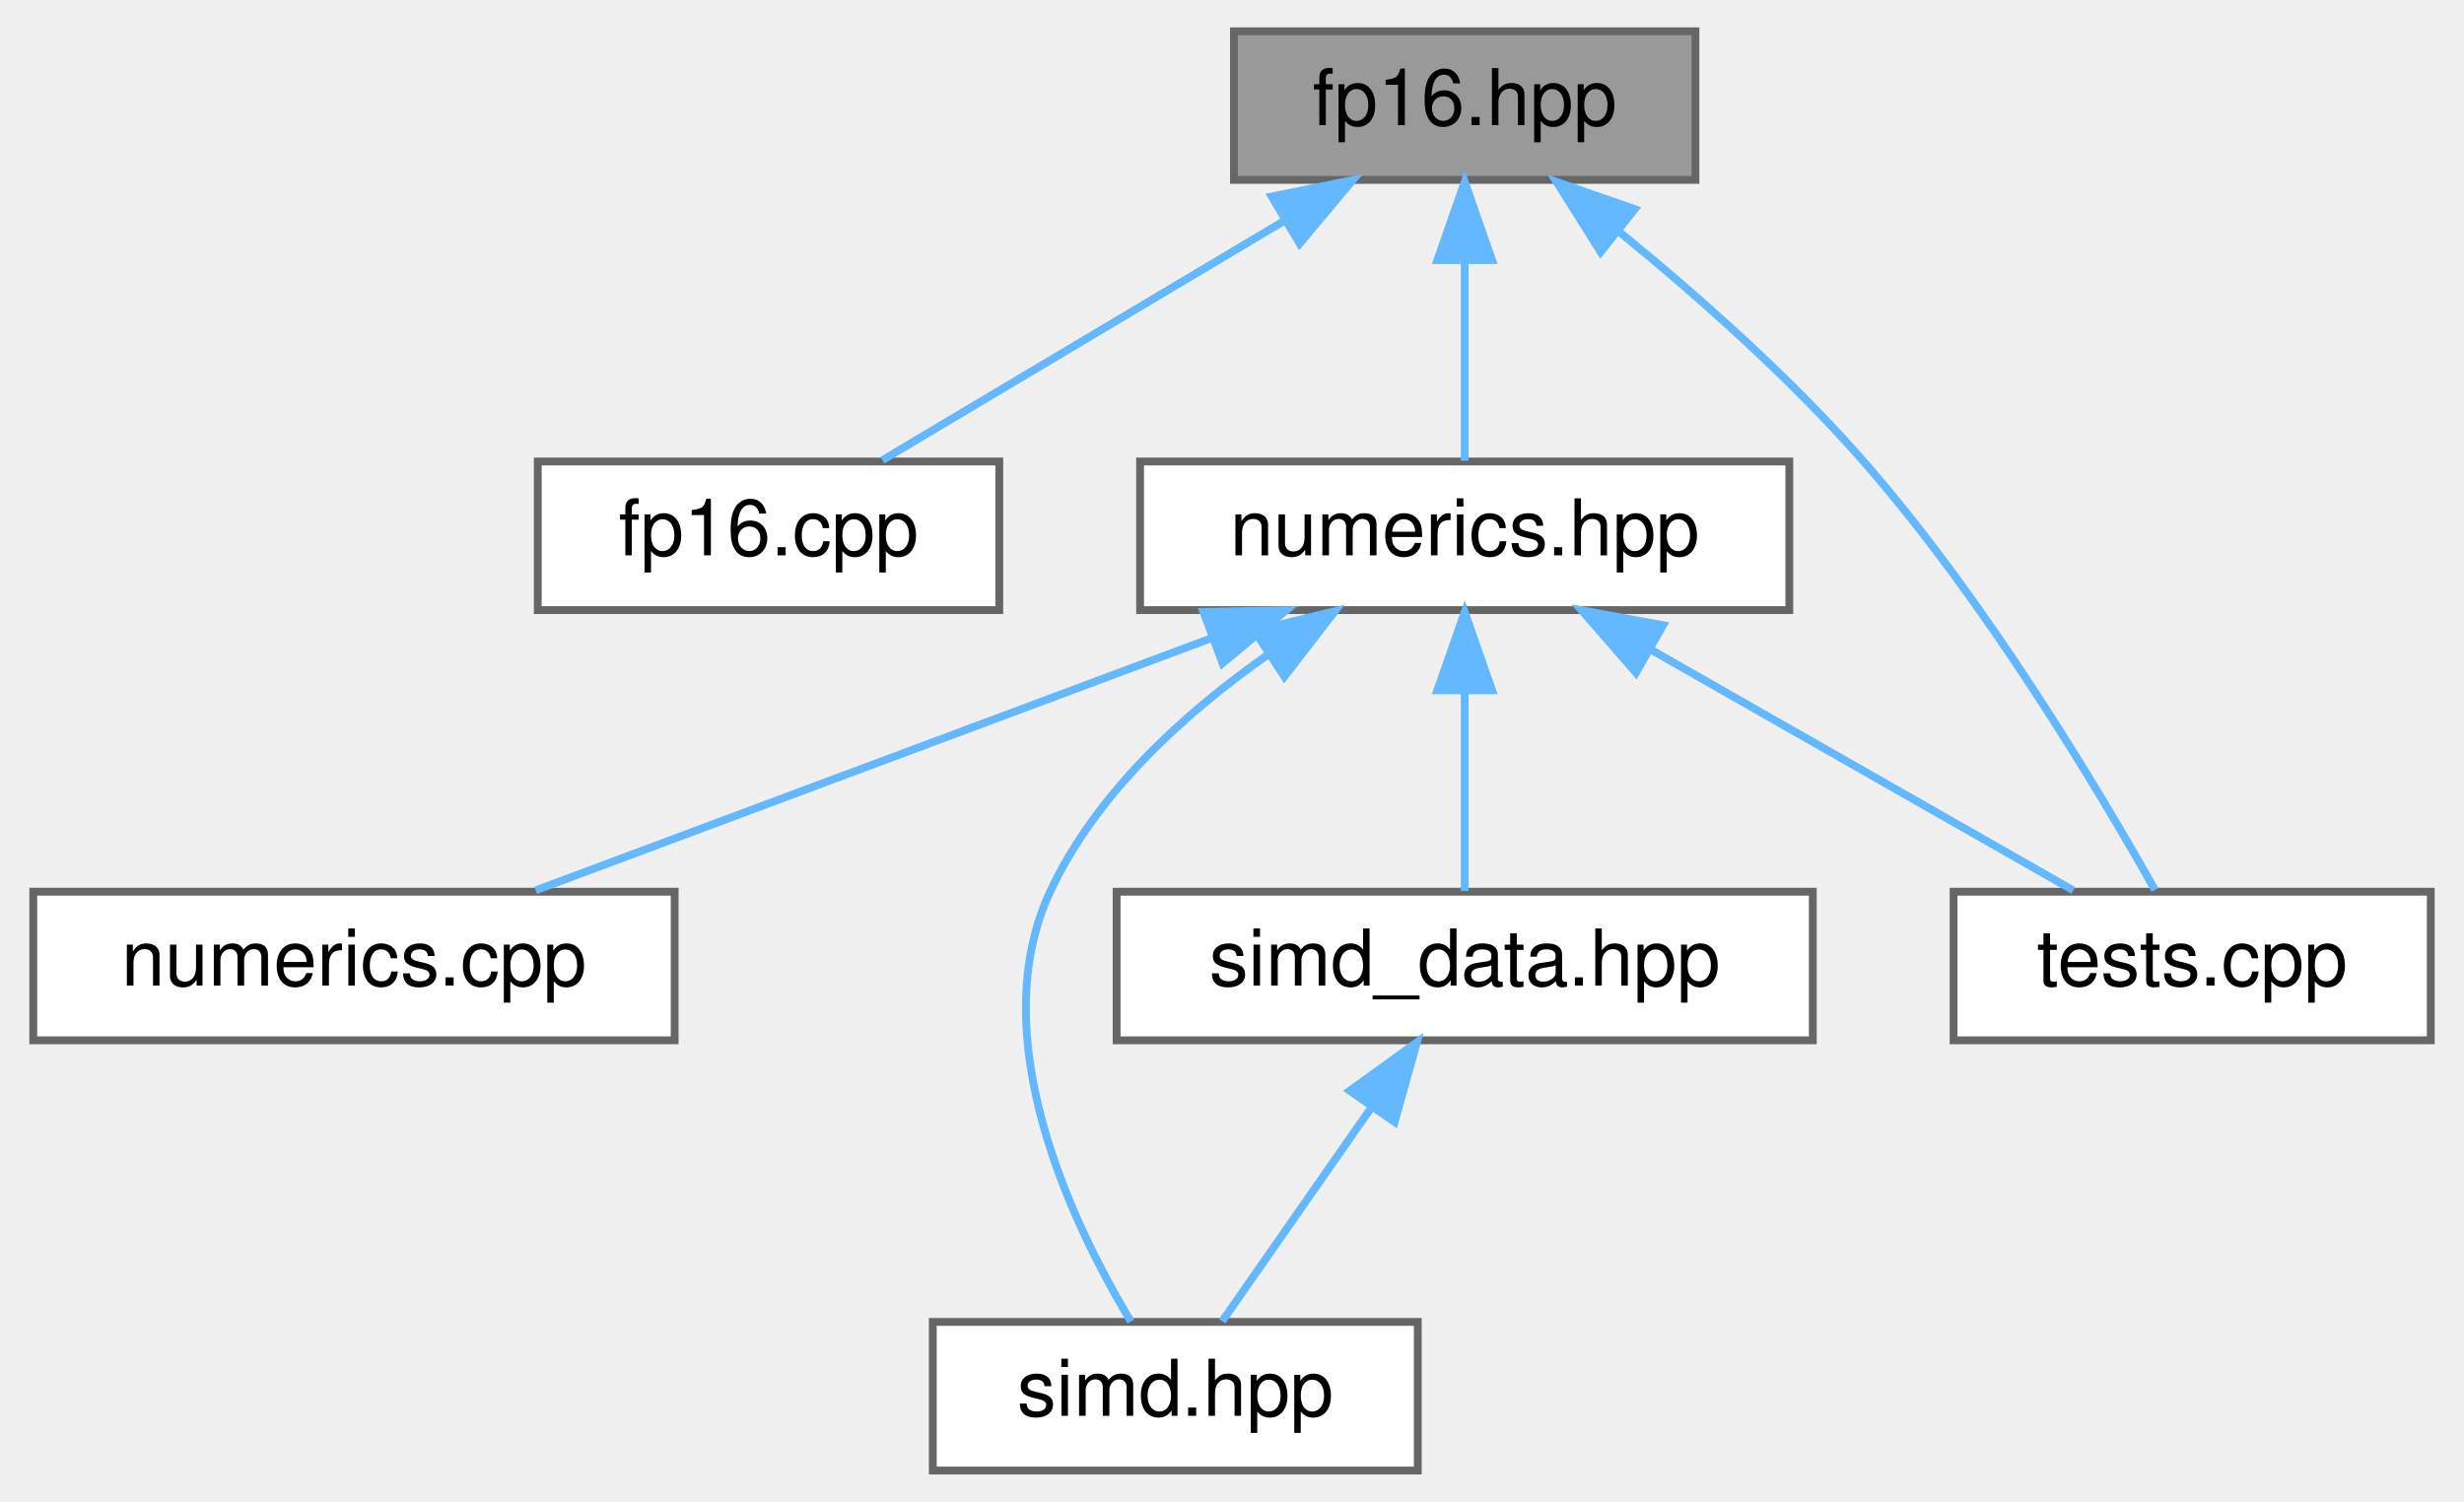
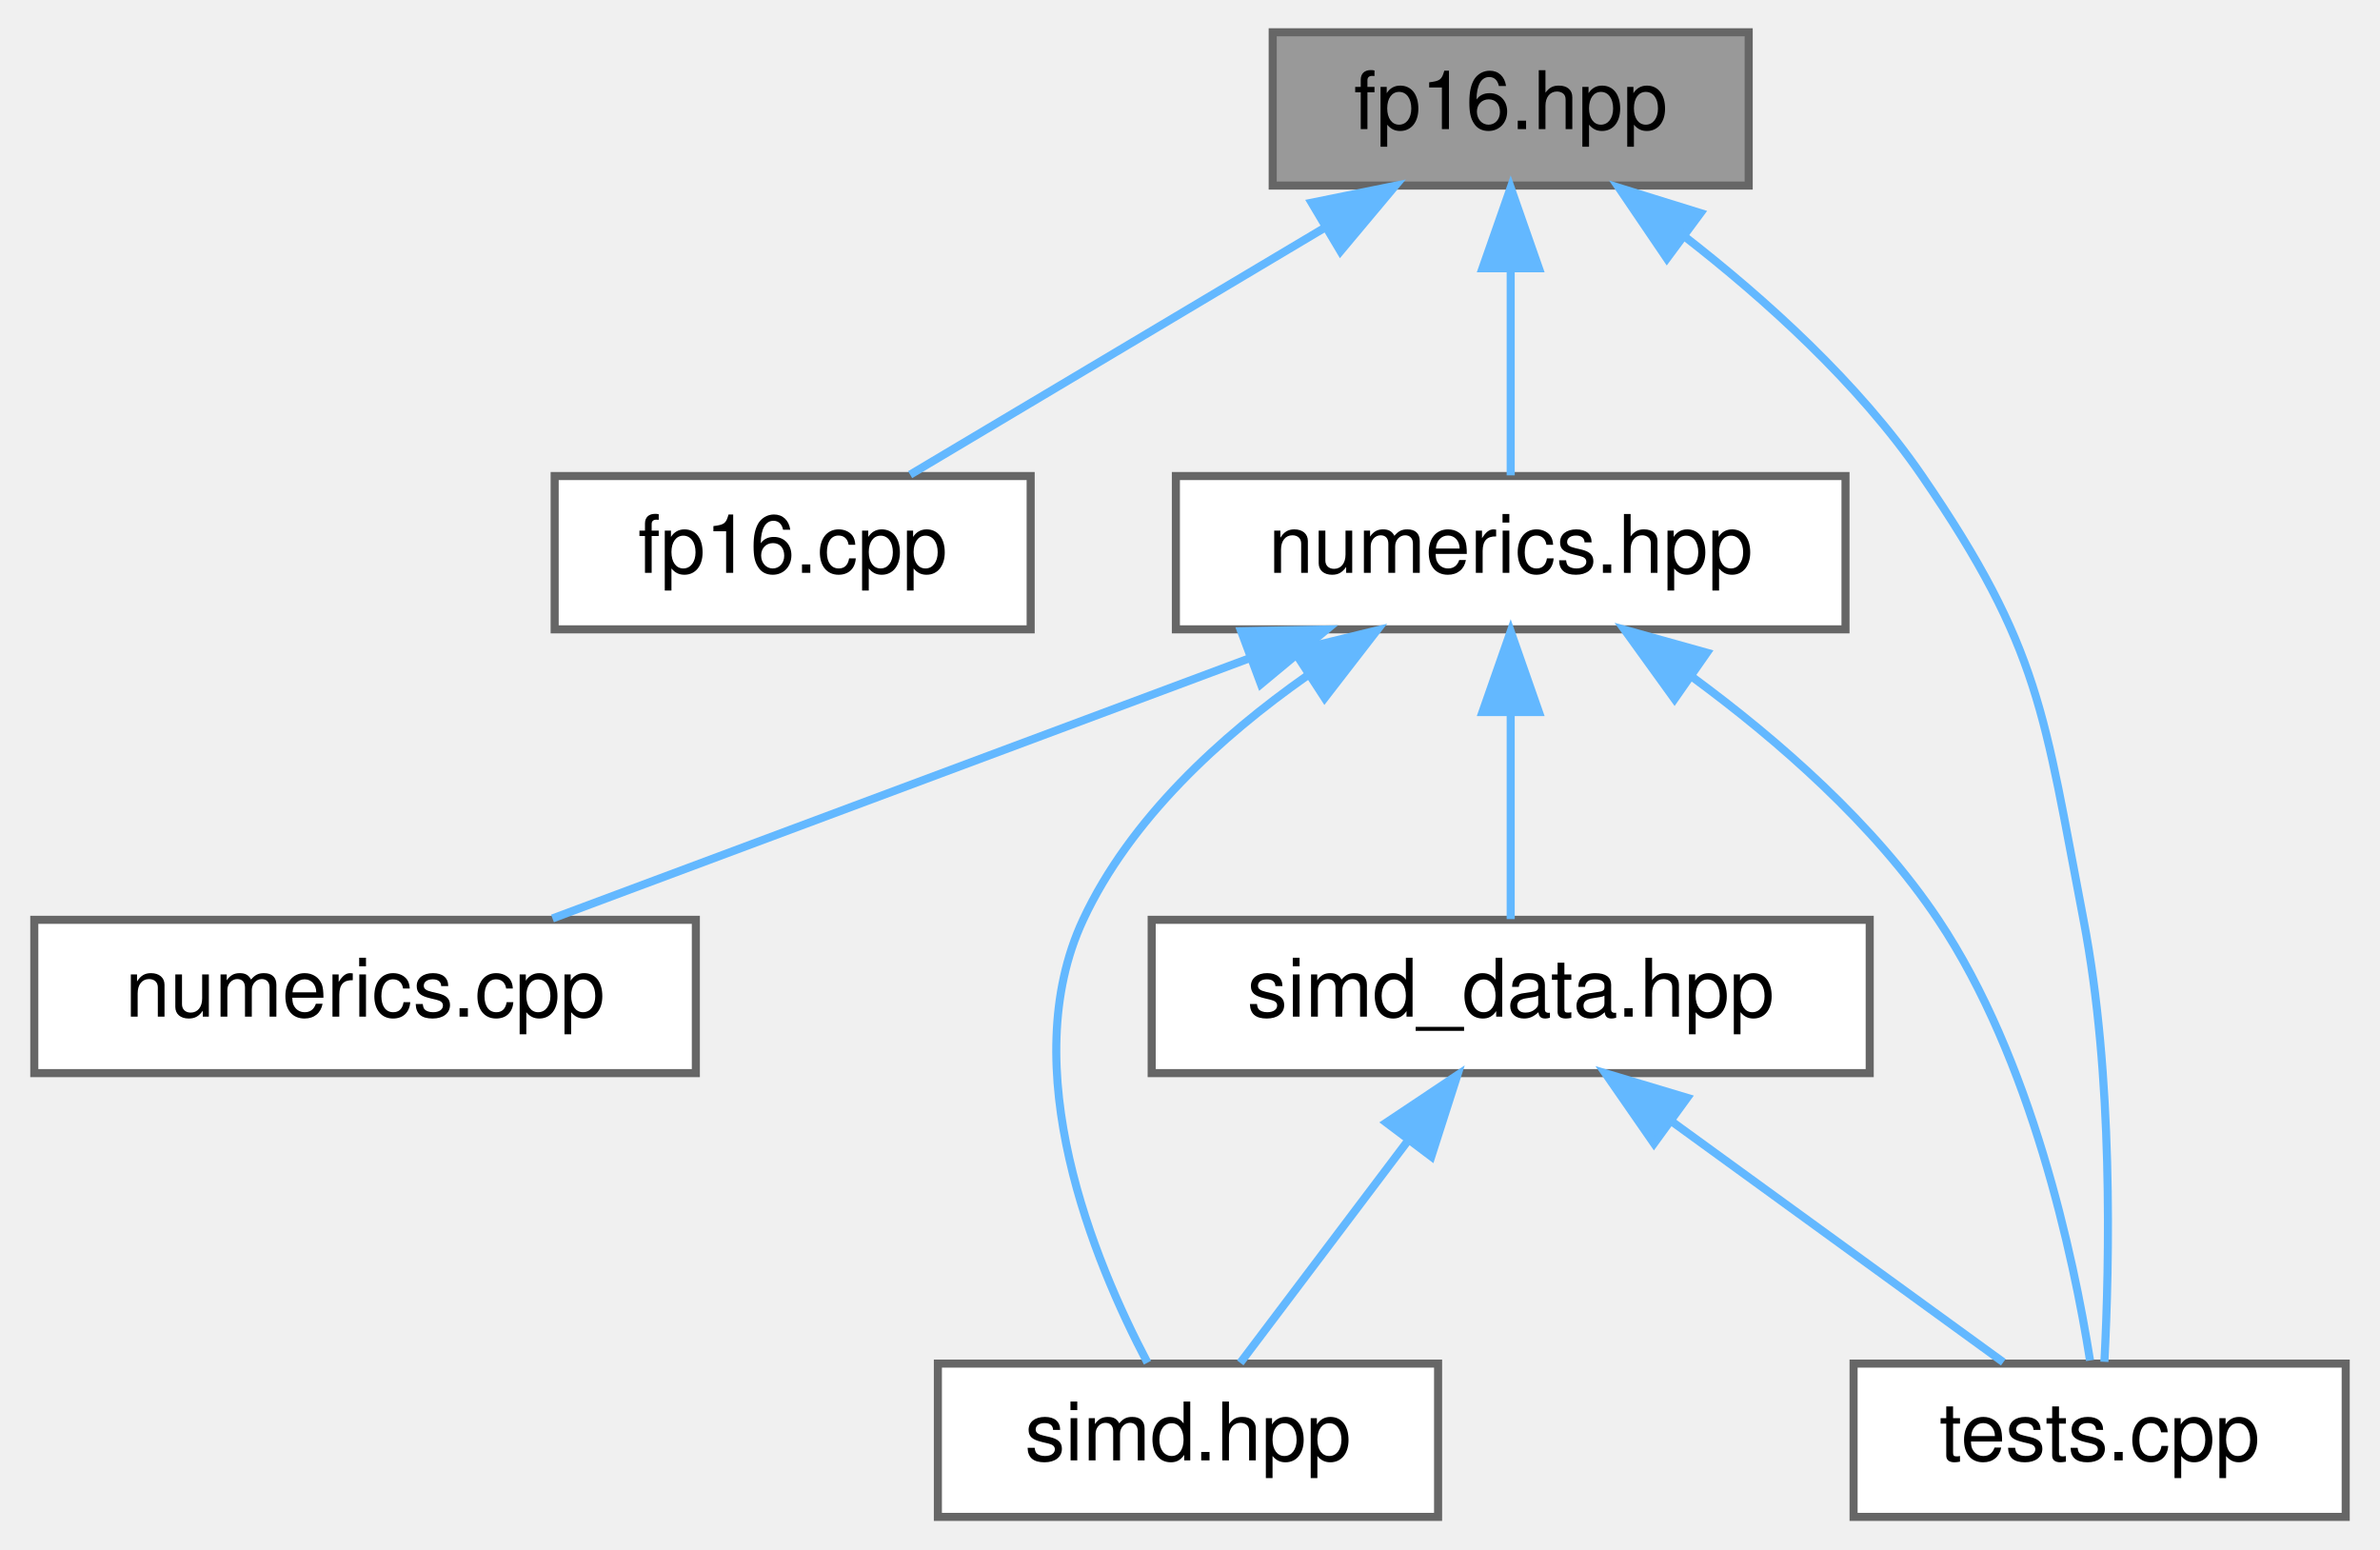
- <svg xmlns="http://www.w3.org/2000/svg" xmlns:xlink="http://www.w3.org/1999/xlink" width="315pt" height="192pt" viewBox="0.00 0.00 314.50 192.00">
+ <svg xmlns="http://www.w3.org/2000/svg" xmlns:xlink="http://www.w3.org/1999/xlink" width="295pt" height="192pt" viewBox="0.00 0.00 294.50 192.00">
  <g id="graph0" class="graph" transform="scale(1 1) rotate(0) translate(4 188)">
    <g id="Node000001" class="node">
      <g id="a_Node000001">
        <a xlink:title=" ">
          <polygon fill="#999999" stroke="#666666" points="212.5,-184 153.5,-184 153.5,-165 212.5,-165 212.5,-184" />
          <text text-anchor="middle" x="183" y="-172" font-family="Helvetica,sans-Serif" font-size="10.00">fp16.hpp</text>
        </a>
      </g>
    </g>
    <g id="Node000002" class="node">
      <g id="a_Node000002">
        <a xlink:href="fp16_8cpp.html" target="_top" xlink:title=" ">
          <polygon fill="white" stroke="#666666" points="123.5,-129 64.5,-129 64.5,-110 123.5,-110 123.5,-129" />
          <text text-anchor="middle" x="94" y="-117" font-family="Helvetica,sans-Serif" font-size="10.00">fp16.cpp</text>
        </a>
      </g>
    </g>
    <g id="edge1_Node000001_Node000002" class="edge">
      <g id="a_edge1_Node000001_Node000002">
        <a xlink:title=" ">
          <path fill="none" stroke="#63b8ff" d="M159.82,-159.7C143.61,-150.04 122.45,-137.44 108.56,-129.17" />
          <polygon fill="#63b8ff" stroke="#63b8ff" points="158.32,-162.88 168.7,-164.98 161.9,-156.86 158.32,-162.88" />
        </a>
      </g>
    </g>
    <g id="Node000003" class="node">
      <g id="a_Node000003">
        <a xlink:href="numerics_8hpp.html" target="_top" xlink:title=" ">
          <polygon fill="white" stroke="#666666" points="224.5,-129 141.5,-129 141.5,-110 224.5,-110 224.5,-129" />
          <text text-anchor="middle" x="183" y="-117" font-family="Helvetica,sans-Serif" font-size="10.00">numerics.hpp</text>
        </a>
      </g>
    </g>
    <g id="edge2_Node000001_Node000003" class="edge">
      <g id="a_edge2_Node000001_Node000003">
        <a xlink:title=" ">
          <path fill="none" stroke="#63b8ff" d="M183,-154.66C183,-145.93 183,-135.99 183,-129.09" />
          <polygon fill="#63b8ff" stroke="#63b8ff" points="179.5,-154.75 183,-164.75 186.5,-154.75 179.5,-154.75" />
        </a>
      </g>
    </g>
    <g id="Node000007" class="node">
      <g id="a_Node000007">
        <a xlink:href="tests_8cpp.html" target="_top" xlink:title=" ">
-           <polygon fill="white" stroke="#666666" points="306.5,-74 245.5,-74 245.5,-55 306.5,-55 306.5,-74" />
-           <text text-anchor="middle" x="276" y="-62" font-family="Helvetica,sans-Serif" font-size="10.00">tests.cpp</text>
+           <polygon fill="white" stroke="#666666" points="286.5,-19 225.5,-19 225.5,0 286.5,0 286.5,-19" />
+           <text text-anchor="middle" x="256" y="-7" font-family="Helvetica,sans-Serif" font-size="10.00">tests.cpp</text>
        </a>
      </g>
    </g>
-     <g id="edge8_Node000001_Node000007" class="edge">
-       <g id="a_edge8_Node000001_Node000007">
+     <g id="edge9_Node000001_Node000007" class="edge">
+       <g id="a_edge9_Node000001_Node000007">
        <a xlink:title=" ">
-           <path fill="none" stroke="#63b8ff" d="M202.86,-158.28C212.8,-150.17 224.66,-139.67 234,-129 249.67,-111.1 264.07,-86.98 271.24,-74.23" />
-           <polygon fill="#63b8ff" stroke="#63b8ff" points="200.38,-155.78 194.74,-164.75 204.74,-161.26 200.38,-155.78" />
+           <path fill="none" stroke="#63b8ff" d="M204.45,-158.77C214.56,-150.92 226.11,-140.51 234,-129 248.71,-107.55 249.08,-99.54 254,-74 257.71,-54.72 257.23,-31.55 256.59,-19.22" />
+           <polygon fill="#63b8ff" stroke="#63b8ff" points="202.36,-155.96 196.41,-164.73 206.53,-161.59 202.36,-155.96" />
        </a>
      </g>
    </g>
    <g id="Node000004" class="node">
      <g id="a_Node000004">
        <a xlink:href="numerics_8cpp.html" target="_top" xlink:title="numerics external template instantiations">
          <polygon fill="white" stroke="#666666" points="82,-74 0,-74 0,-55 82,-55 82,-74" />
          <text text-anchor="middle" x="41" y="-62" font-family="Helvetica,sans-Serif" font-size="10.00">numerics.cpp</text>
        </a>
      </g>
    </g>
    <g id="edge3_Node000003_Node000004" class="edge">
      <g id="a_edge3_Node000003_Node000004">
        <a xlink:title=" ">
          <path fill="none" stroke="#63b8ff" d="M150.64,-106.42C124.29,-96.59 87.74,-82.95 64.23,-74.17" />
          <polygon fill="#63b8ff" stroke="#63b8ff" points="149.59,-109.77 160.19,-109.98 152.04,-103.21 149.59,-109.77" />
        </a>
      </g>
    </g>
    <g id="Node000005" class="node">
      <g id="a_Node000005">
        <a xlink:href="simd_8hpp.html" target="_top" xlink:title=" ">
-           <polygon fill="white" stroke="#666666" points="177,-19 115,-19 115,0 177,0 177,-19" />
-           <text text-anchor="middle" x="146" y="-7" font-family="Helvetica,sans-Serif" font-size="10.00">simd.hpp</text>
+           <polygon fill="white" stroke="#666666" points="174,-19 112,-19 112,0 174,0 174,-19" />
+           <text text-anchor="middle" x="143" y="-7" font-family="Helvetica,sans-Serif" font-size="10.00">simd.hpp</text>
        </a>
      </g>
    </g>
    <g id="edge4_Node000003_Node000005" class="edge">
      <g id="a_edge4_Node000003_Node000005">
        <a xlink:title=" ">
-           <path fill="none" stroke="#63b8ff" d="M157.75,-104.24C147.09,-96.75 135.83,-86.51 130,-74 121.35,-55.45 132.78,-31.59 140.32,-19.06" />
+           <path fill="none" stroke="#63b8ff" d="M157.75,-104.24C147.09,-96.75 135.83,-86.51 130,-74 121.44,-55.64 131.35,-31.71 137.98,-19.11" />
          <polygon fill="#63b8ff" stroke="#63b8ff" points="156.12,-107.36 166.42,-109.87 159.94,-101.49 156.12,-107.36" />
        </a>
      </g>
    </g>
    <g id="Node000006" class="node">
      <g id="a_Node000006">
        <a xlink:href="simd__data_8hpp.html" target="_top" xlink:title=" ">
          <polygon fill="white" stroke="#666666" points="227.5,-74 138.5,-74 138.5,-55 227.5,-55 227.5,-74" />
          <text text-anchor="middle" x="183" y="-62" font-family="Helvetica,sans-Serif" font-size="10.00">simd_data.hpp</text>
        </a>
      </g>
    </g>
    <g id="edge5_Node000003_Node000006" class="edge">
      <g id="a_edge5_Node000003_Node000006">
        <a xlink:title=" ">
          <path fill="none" stroke="#63b8ff" d="M183,-99.66C183,-90.93 183,-80.99 183,-74.09" />
          <polygon fill="#63b8ff" stroke="#63b8ff" points="179.5,-99.75 183,-109.75 186.5,-99.75 179.5,-99.75" />
        </a>
      </g>
    </g>
-     <g id="edge7_Node000003_Node000007" class="edge">
-       <g id="a_edge7_Node000003_Node000007">
+     <g id="edge8_Node000003_Node000007" class="edge">
+       <g id="a_edge8_Node000003_Node000007">
        <a xlink:title=" ">
-           <path fill="none" stroke="#63b8ff" d="M206.75,-104.97C223.75,-95.28 246.13,-82.52 260.79,-74.17" />
-           <polygon fill="#63b8ff" stroke="#63b8ff" points="204.9,-101.99 197.94,-109.98 208.36,-108.07 204.9,-101.99" />
+           <path fill="none" stroke="#63b8ff" d="M205.54,-104.07C216.1,-96.3 228.08,-85.87 236,-74 247.55,-56.7 252.75,-32.33 254.81,-19.39" />
+           <polygon fill="#63b8ff" stroke="#63b8ff" points="203.31,-101.36 197.11,-109.95 207.32,-107.1 203.31,-101.36" />
        </a>
      </g>
    </g>
    <g id="edge6_Node000006_Node000005" class="edge">
      <g id="a_edge6_Node000006_Node000005">
        <a xlink:title=" ">
-           <path fill="none" stroke="#63b8ff" d="M171.05,-46.39C164.69,-37.27 157.13,-26.45 152,-19.09" />
-           <polygon fill="#63b8ff" stroke="#63b8ff" points="168.3,-48.55 176.89,-54.75 174.04,-44.55 168.3,-48.55" />
+           <path fill="none" stroke="#63b8ff" d="M170.3,-46.67C163.37,-37.5 155.09,-26.52 149.48,-19.09" />
+           <polygon fill="#63b8ff" stroke="#63b8ff" points="167.58,-48.87 176.39,-54.75 173.16,-44.66 167.58,-48.87" />
+         </a>
+       </g>
+     </g>
+     <g id="edge7_Node000006_Node000007" class="edge">
+       <g id="a_edge7_Node000006_Node000007">
+         <a xlink:title=" ">
+           <path fill="none" stroke="#63b8ff" d="M203.14,-48.88C216.28,-39.34 232.98,-27.21 244.06,-19.17" />
+           <polygon fill="#63b8ff" stroke="#63b8ff" points="200.76,-46.28 194.73,-54.98 204.88,-51.94 200.76,-46.28" />
        </a>
      </g>
    </g>
  </g>
</svg>
